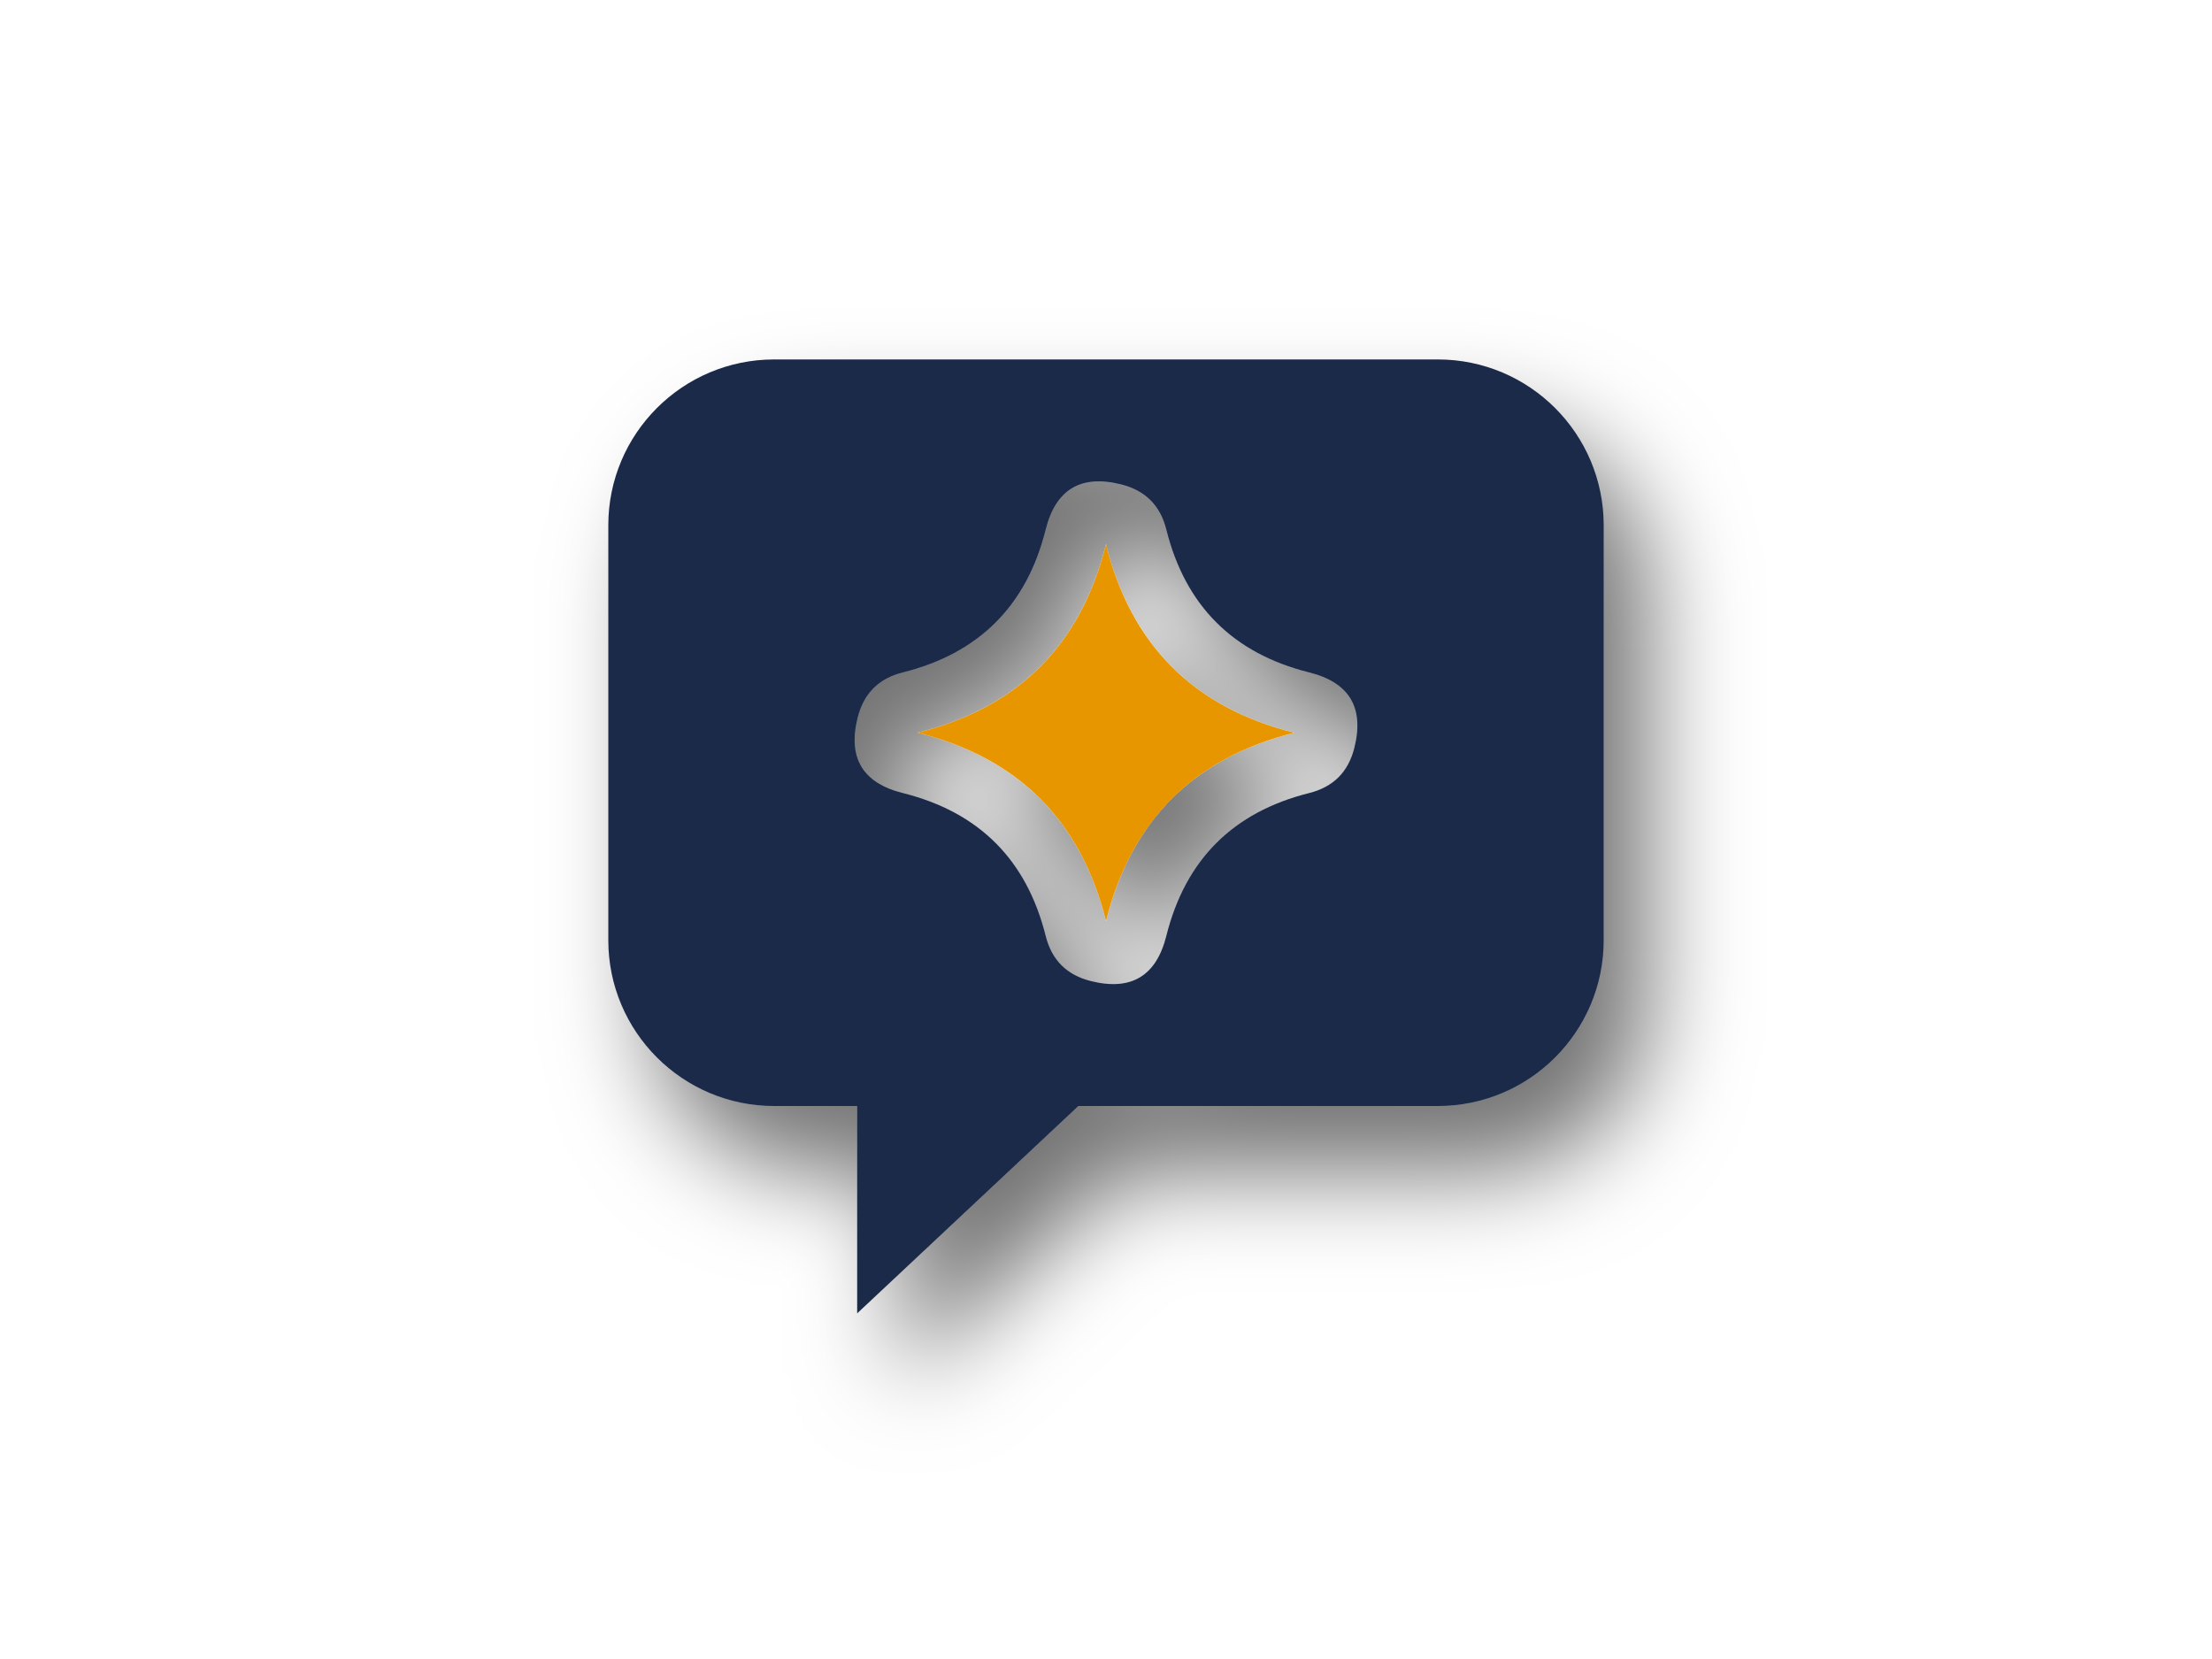
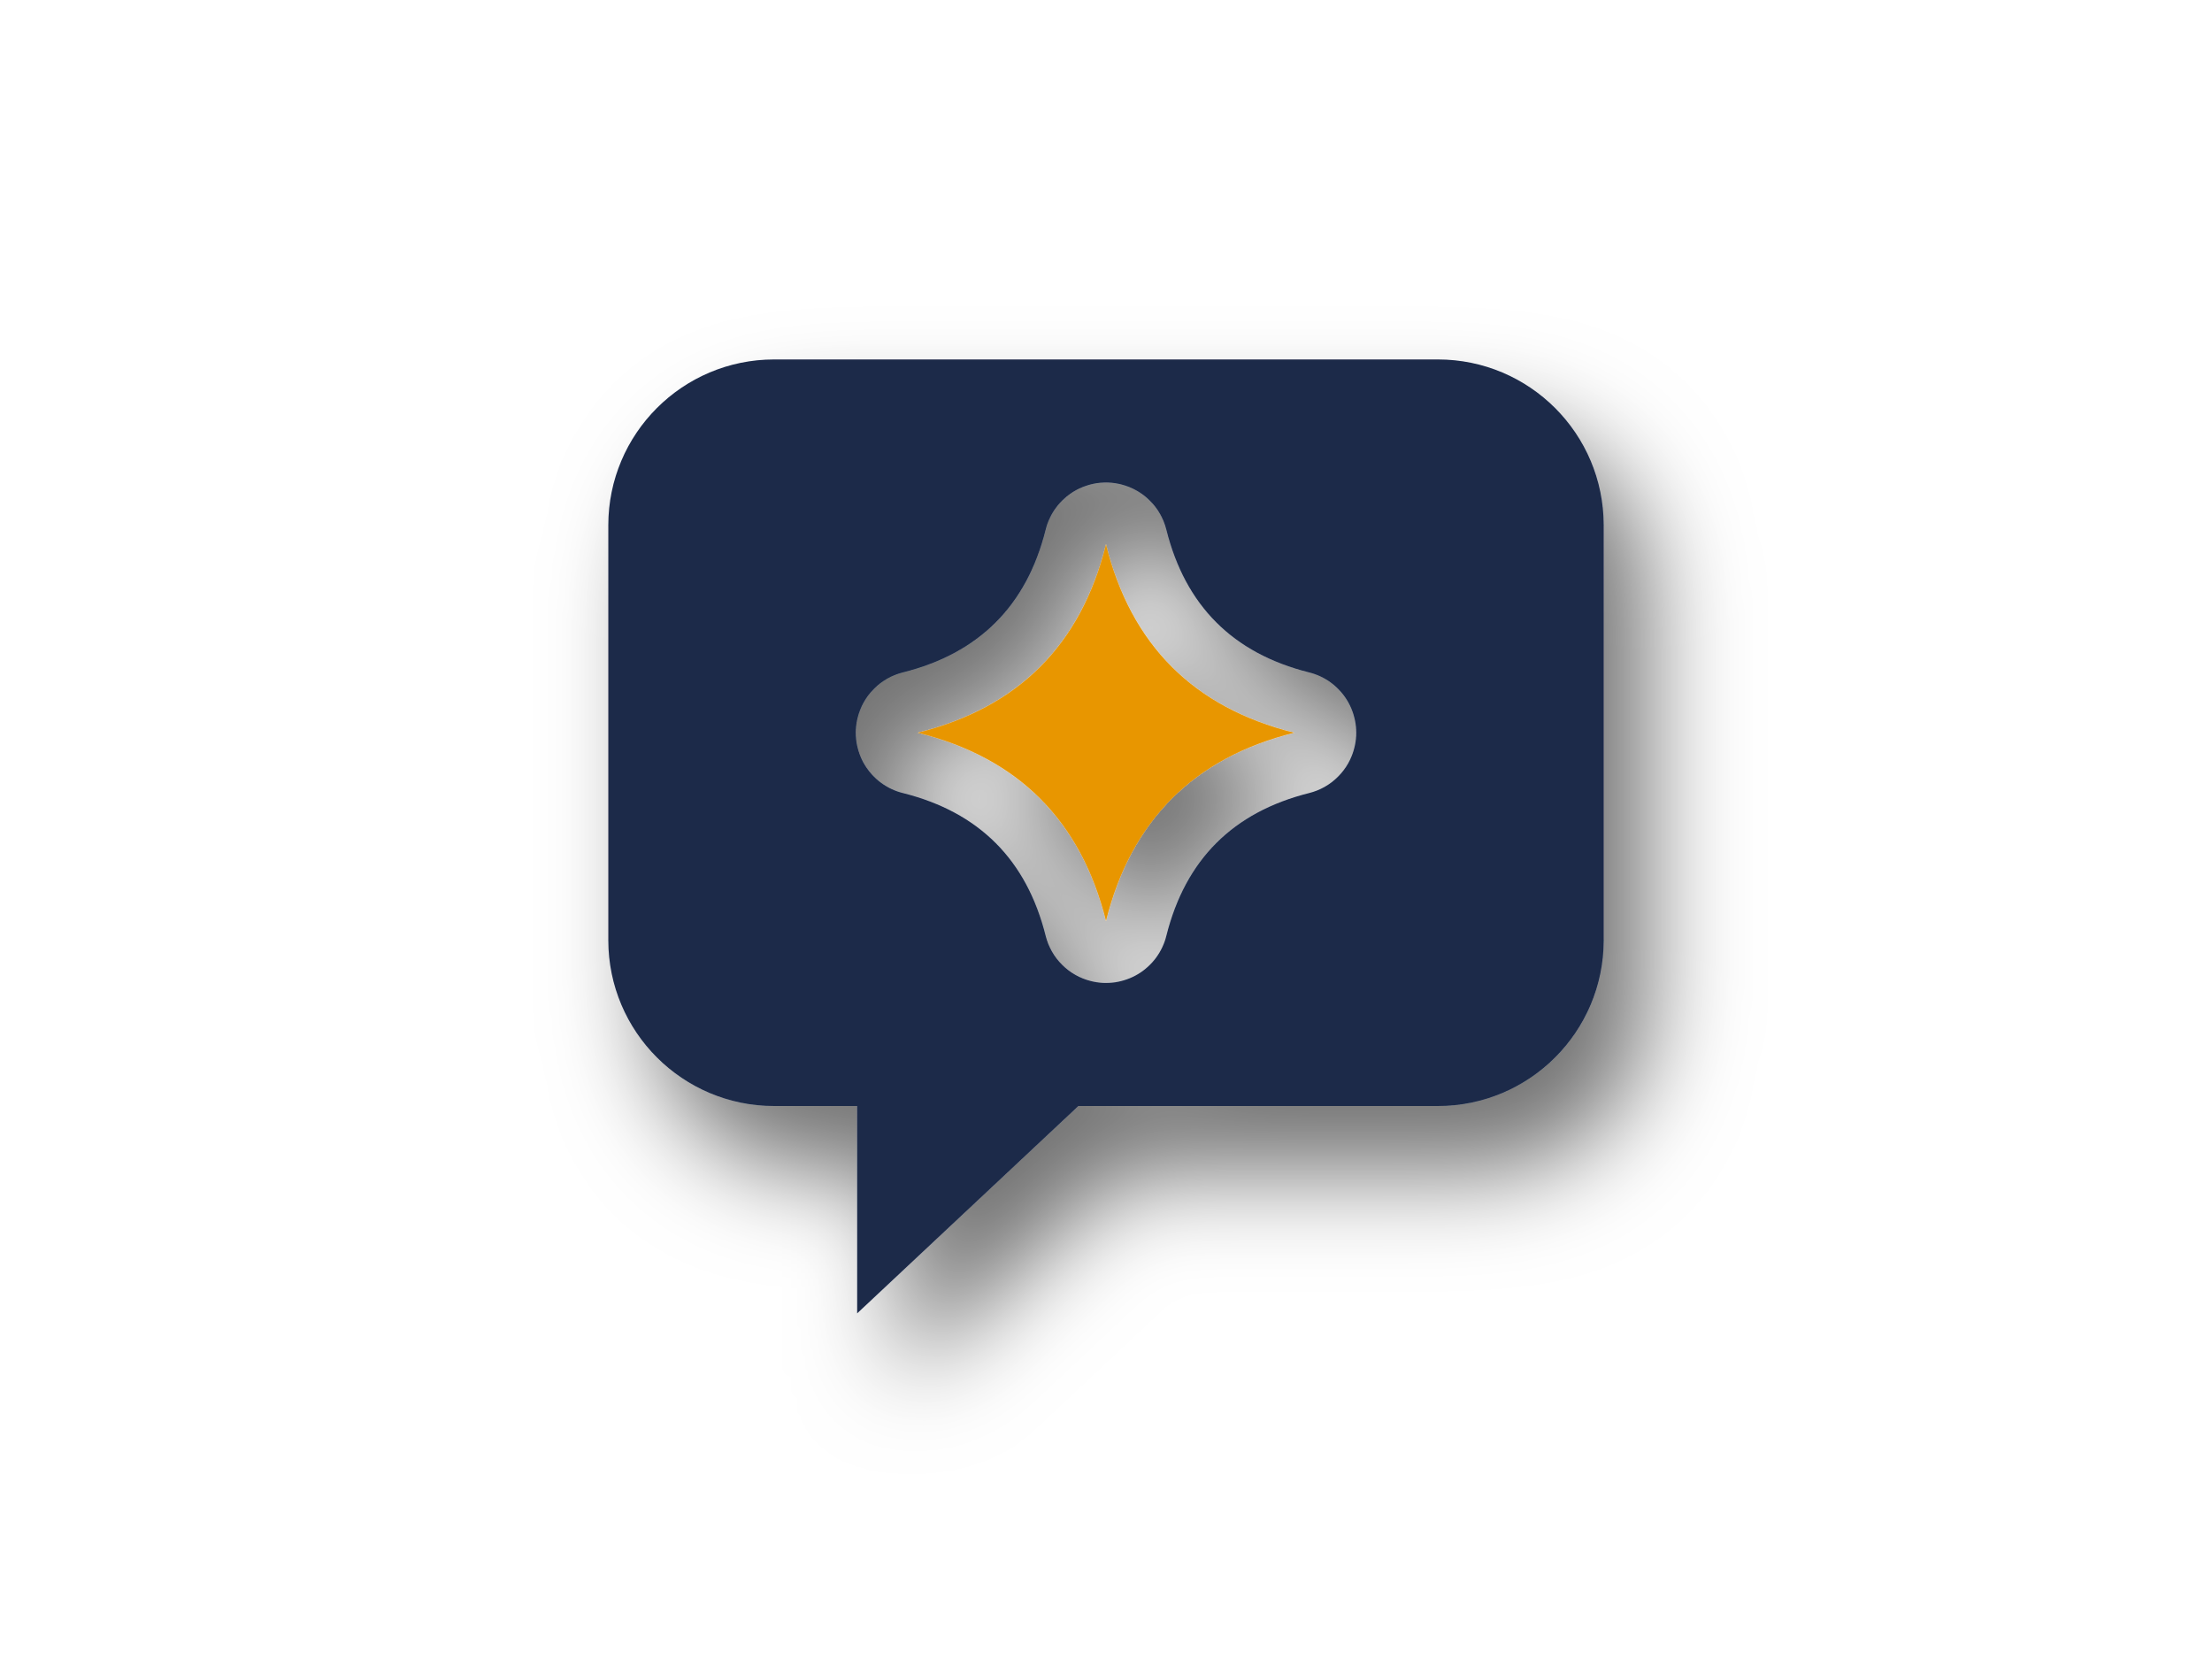
<svg xmlns="http://www.w3.org/2000/svg" width="240" height="180" viewBox="0 0 40 30">
  <rect x="-100" y="-100" width="400" height="400" fill="#FFFFFF" />
  <defs>
    <filter id="glow" x="-50%" y="-50%" width="200%" height="200%">
      <feDropShadow dx="0.8" dy="1.2" stdDeviation="0.9" flood-color="#000" flood-opacity="0.55" />
    </filter>
  </defs>
  <g transform="translate(8 3)" filter="url(#glow)">
-     <path d="M6 3.5H18C19.657 3.5 21 4.843 21 6.5V14C21 15.657 19.657 17 18 17H11.5L7.5 20.75V17H6C4.343 17 3 15.657 3 14V6.5C3 4.843 4.343 3.5 6 3.5ZM13.091 6.577Q12.928 5.922 12.273 5.759Q11.181 5.486 10.909 6.577Q10.392 8.642 8.327 9.159Q7.672 9.322 7.509 9.977Q7.236 11.069 8.327 11.341Q10.392 11.858 10.909 13.923Q11.072 14.578 11.727 14.741Q12.819 15.014 13.091 13.923Q13.608 11.858 15.673 11.341Q16.328 11.178 16.491 10.523Q16.628 9.977 16.423 9.636Q16.219 9.295 15.673 9.159Q13.608 8.642 13.091 6.577Z" fill="#1B2A4A" />
+     <path d="M6 3.5H18C19.657 3.5 21 4.843 21 6.5V14C21 15.657 19.657 17 18 17H11.5L7.5 20.75V17H6C4.343 17 3 15.657 3 14V6.5C3 4.843 4.343 3.5 6 3.5ZM13.091 6.577Q13.054 6.429 12.979 6.296Q12.904 6.163 12.795 6.055Q12.687 5.946 12.554 5.871Q12.421 5.796 12.273 5.759Q12.165 5.732 12.055 5.726Q11.944 5.721 11.834 5.737Q11.725 5.754 11.621 5.791Q11.516 5.828 11.421 5.885Q11.326 5.942 11.244 6.017Q11.162 6.091 11.096 6.18Q11.03 6.269 10.983 6.369Q10.935 6.47 10.909 6.577Q10.392 8.642 8.327 9.159Q8.179 9.196 8.046 9.271Q7.913 9.346 7.805 9.455Q7.696 9.563 7.621 9.696Q7.546 9.829 7.509 9.977Q7.482 10.085 7.476 10.195Q7.471 10.306 7.487 10.416Q7.504 10.525 7.541 10.629Q7.578 10.734 7.635 10.829Q7.692 10.924 7.767 11.006Q7.841 11.088 7.93 11.154Q8.019 11.22 8.119 11.267Q8.22 11.315 8.327 11.341Q10.392 11.858 10.909 13.923Q10.946 14.071 11.021 14.204Q11.096 14.337 11.205 14.445Q11.313 14.554 11.446 14.629Q11.579 14.704 11.727 14.741Q11.835 14.768 11.945 14.774Q12.056 14.779 12.166 14.763Q12.275 14.746 12.379 14.709Q12.484 14.672 12.579 14.615Q12.674 14.558 12.756 14.483Q12.838 14.409 12.904 14.32Q12.97 14.231 13.017 14.131Q13.065 14.03 13.091 13.923Q13.608 11.858 15.673 11.341Q15.821 11.304 15.954 11.229Q16.087 11.154 16.195 11.045Q16.304 10.937 16.379 10.804Q16.454 10.671 16.491 10.523Q16.518 10.415 16.524 10.305Q16.529 10.194 16.513 10.084Q16.496 9.975 16.459 9.871Q16.422 9.766 16.365 9.671Q16.308 9.576 16.233 9.494Q16.159 9.412 16.07 9.346Q15.981 9.28 15.881 9.233Q15.78 9.185 15.673 9.159Q13.608 8.642 13.091 6.577Z" fill="#1B2A4A" />
    <path d="M12 6.85Q12.68 9.57 15.4 10.25Q12.68 10.93 12 13.65Q11.32 10.93 8.6 10.25Q11.32 9.57 12 6.85Z" fill="#E89600" />
  </g>
</svg>
